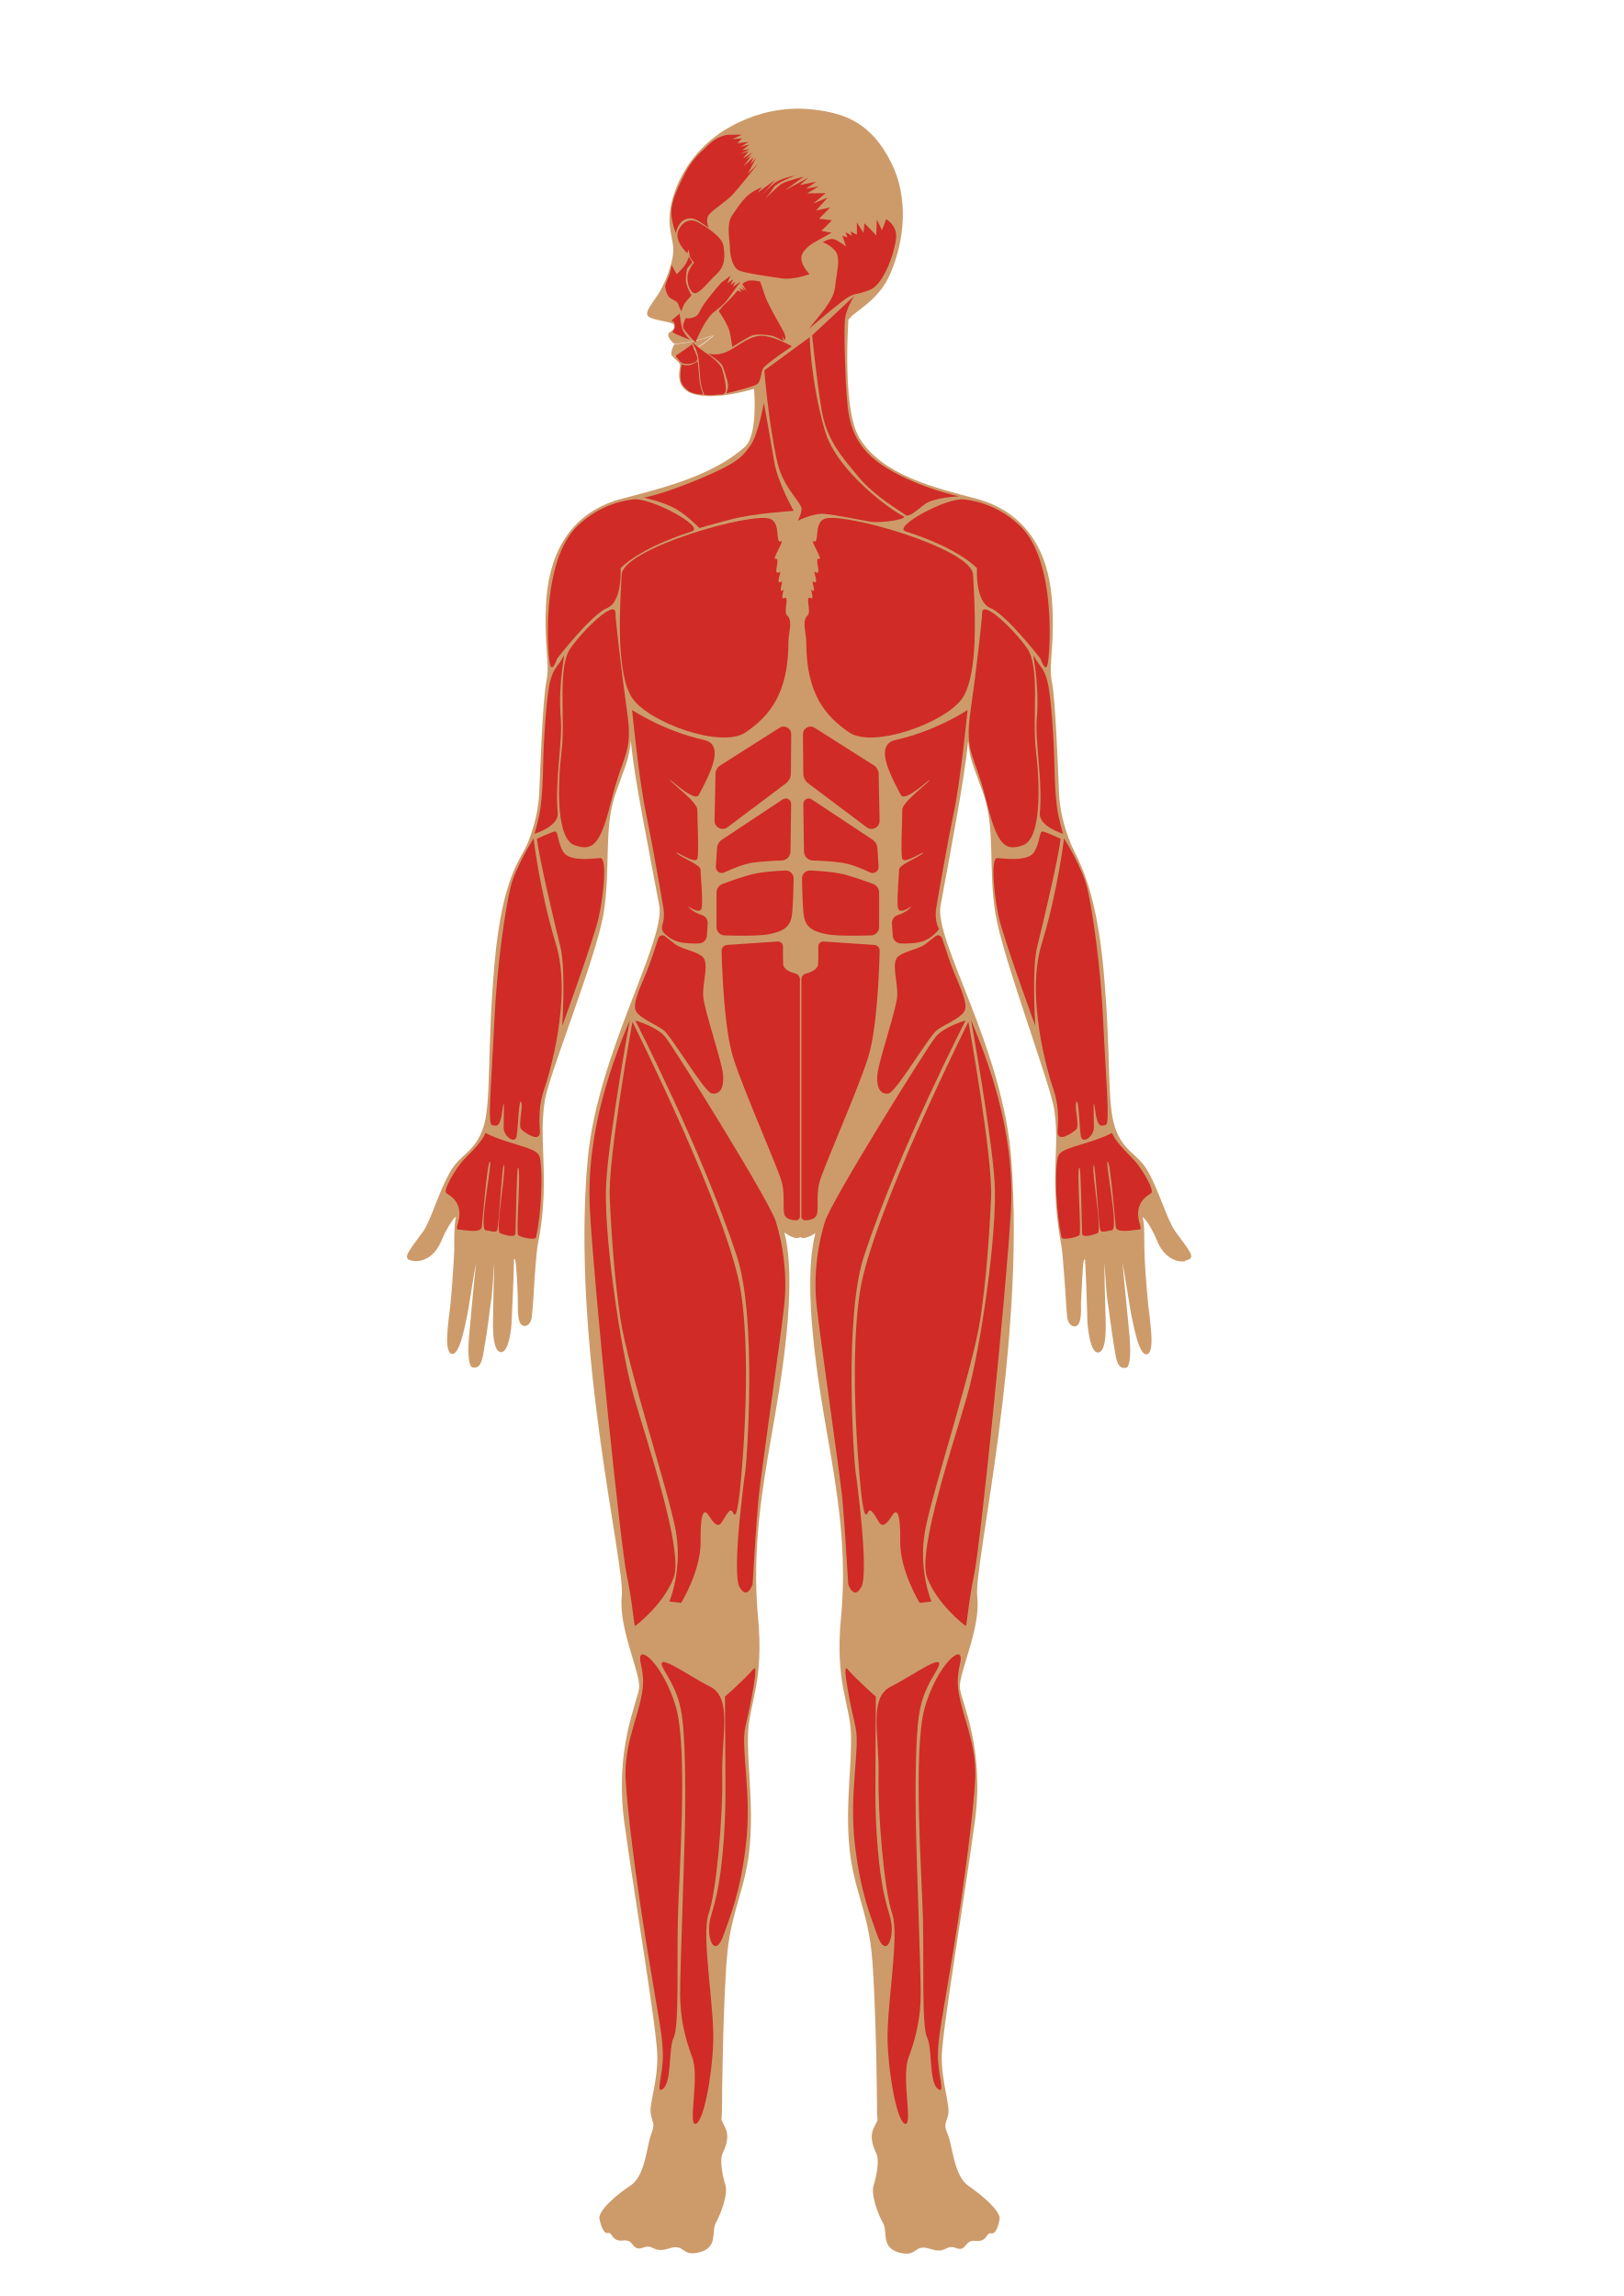
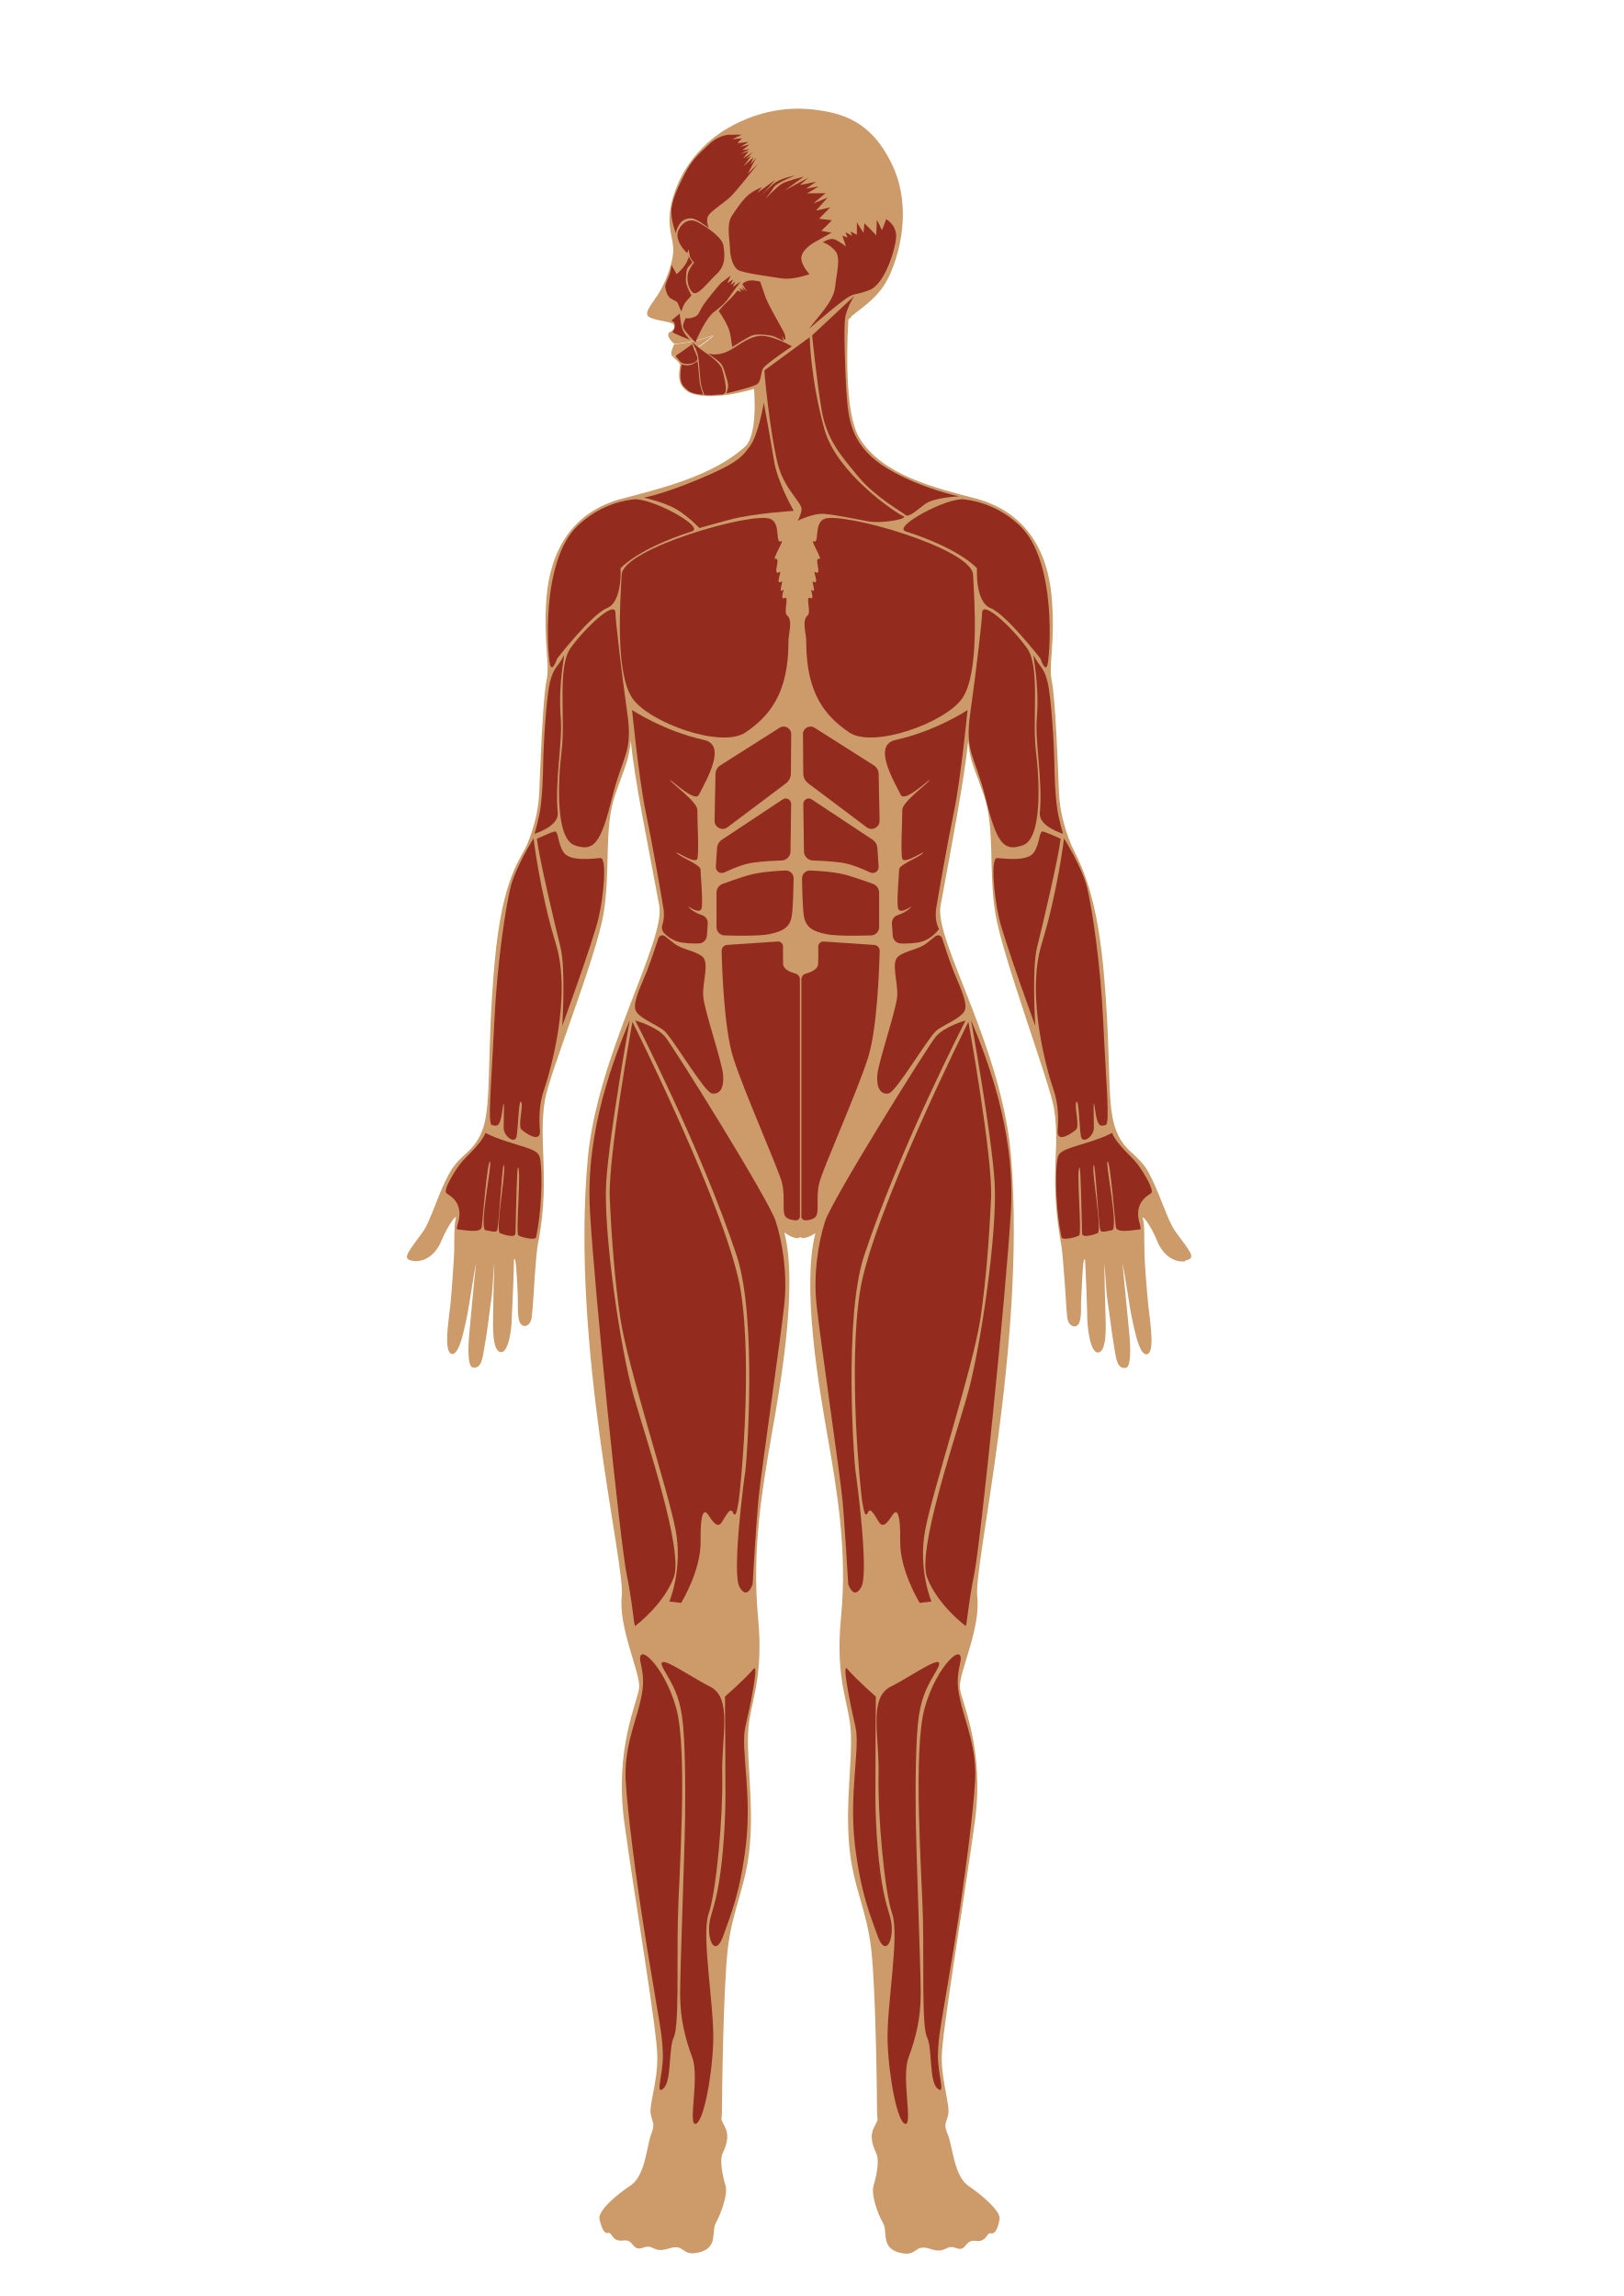
<svg xmlns="http://www.w3.org/2000/svg" viewBox="0 0 1582.5 2238.11">
  <defs>
    <style>
      .cls-1 {
-         fill: #d02b27;
+         fill: #932c1e;
      }

      .cls-2 {
        fill: #cd9b6a;
      }
    </style>
  </defs>
  <g id="BodyBase">
    <g>
      <g id="SideBody">
        <path id="BodyBase-2" data-name="BodyBase" class="cls-2" d="M1155.94,1229.4c-10.69,1.84-22.48-5.16-28.38-20.27-6.27-15.48-15.48-26.54-13.64-21.01,1.84,5.53,1.11,21.38,1.47,31.33,0,9.95,2.21,37.6,3.69,52.34s7,46.44-1.11,48.28c-8.11,2.21-13.27-29.12-15.48-38.7-1.47-7.37-6.27-39.81-8.48-50.13h0c1.47,14.74,6.27,65.24,7,72.61.74,8.85,1.47,28.75-3.69,29.49-8.85,1.47-9.58-9.21-11.79-22.48-2.21-13.27-4.79-34.65-6.27-43.86-1.11-6.27-2.21-29.86-2.95-35.75h0c0,8.11.74,38.7,1.11,49.02,0,7,2.21,35.38-6.27,37.96-8.48,2.58-11.06-23.59-11.43-31.7,0-6.63-1.47-47.92-2.21-58.24,0-.74-1.11-.74-1.11,0-1.47,5.53-2.21,32.44-2.58,36.86-.74,6.27.74,17.32-1.84,23.96s-10.69,4.42-11.79-4.79-1.84-27.64-2.95-40.18c-.74-9.21-1.47-20.27-2.58-28.38-.74-6.27-5.9-28.75-6.27-62.29,0-33.54,2.95-47.18-1.11-72.98-4.42-26.17-50.13-147.06-57.13-189.82s0-83.3-11.43-116.1c-11.06-31.33-13.27-32.8-15.11-51.97-3.69,36.49-15.85,100.25-26.91,160.33-6.27,34.65,60.82,137.85,68.93,247.32,14.01,183.55-36.86,395.12-33.17,426.08,3.69,30.96-18.43,75.19-16.95,89.2,1.47,13.64,24.7,58.97,14.37,131.95-9.95,72.98-31.7,202.35-32.07,227.78,0,25.06,8.48,47.18,6.27,56.39s-4.79,8.48,0,19.9c4.42,11.43,5.9,39.44,19.53,49.02,14.01,9.58,32.07,25.06,30.59,32.8-1.47,8.11-4.05,14.74-8.48,13.64-4.42-1.11-3.69,8.85-14.74,7.37-11.43-1.47-8.48,11.06-19.17,7-10.69-4.05-9.21,6.27-25.43.74-16.22-5.16-11.43,8.48-29.86,3.69-18.43-4.79-11.06-20.64-15.85-28.75s-12.16-27.64-9.21-36.86,5.53-23.96,2.95-30.22c-2.58-5.9-7.74-16.22-2.58-26.17,5.16-10.32,2.95-4.42,2.95-16.59s-1.11-115-5.53-155.91c-4.42-40.91-18.43-62.29-21.75-103.94-3.32-42.02,2.95-77.4,1.84-107.26-1.11-30.22-15.85-50.13-9.58-114.63,6.27-64.5-4.42-124.95-13.27-175.81-8.85-50.5-25.06-145.59-11.79-197.56-12.16,7.74-14.74,3.69-14.74,3.69,0,0-3.32,4.42-15.48-4.42,13.27,51.97-3.69,147.8-12.53,197.93-8.85,50.5-19.17,110.94-13.27,175.81,6.27,64.5-8.48,84.41-9.58,114.63-1.11,30.22,5.16,65.24,1.84,107.26s-17.32,63.4-21.75,103.94c-4.42,40.91-5.53,144.12-5.53,155.91s-2.21,6.27,2.95,16.59,0,20.27-2.58,26.17,0,21.01,2.95,30.22c2.95,9.21-4.79,28.75-9.21,36.86-4.79,8.11,2.58,23.96-15.85,28.75-18.43,4.79-13.64-8.85-29.86-3.69s-14.37-4.79-25.43-.74c-11.06,4.05-8.11-8.48-19.17-7-11.43,1.47-10.69-8.48-14.74-7.37-4.05,1.11-6.63-5.53-8.48-13.64-1.47-8.11,16.59-23.59,30.59-32.8,14.01-9.58,15.48-37.6,19.53-49.02,4.42-11.43,1.84-10.69,0-19.9-2.21-9.21,6.63-31.33,6.27-56.39,0-25.06-22.12-154.81-32.07-227.78-9.95-72.98,12.9-117.95,14.37-131.95,1.47-14.01-20.27-58.24-16.95-89.2,3.69-30.96-49.76-242.9-33.17-426.08,9.21-102.1,76.3-213.04,69.66-247.32-11.06-60.08-24.33-123.84-27.64-160.33-2.21,19.17-4.05,20.64-15.11,51.97-11.43,32.8-4.42,73.35-11.43,116.1-7,42.76-52.71,155.54-57.13,181.71-4.42,26.17-1.11,47.92-1.11,81.09s-5.16,56.02-6.27,62.29c-1.11,8.48-1.84,19.17-2.58,28.38-.74,12.53-1.84,30.96-2.95,40.18s-8.85,11.43-11.79,4.79c-2.58-6.63-1.47-17.69-1.84-23.96,0-4.42-1.11-31.33-2.58-36.86,0-.74-1.11-.74-1.11,0,0,10.32-1.84,51.6-2.21,58.24,0,8.11-2.95,34.28-11.43,31.7-8.48-2.58-6.63-30.96-6.63-37.96,0-10.32.74-40.91,1.11-49.02h0c-.74,5.9-1.84,29.49-2.95,35.75-1.47,9.21-3.69,30.59-6.27,43.86-2.21,13.27-2.95,23.96-11.79,22.48-5.16-.74-4.42-20.64-3.69-29.49.74-7.37,5.16-58.24,7-72.61h0c-2.21,10.32-7,42.76-8.48,50.13-2.21,9.58-7.37,40.91-15.48,38.7-8.11-2.21-2.58-33.91-1.11-48.28,1.47-14.37,3.32-42.02,3.69-52.34,0-9.95,0-26.17,1.47-31.33,1.84-5.53-7.37,5.9-13.64,21.01-5.9,15.11-17.69,22.12-28.38,20.27-11.79-1.84-2.95-9.95,10.32-28.75,7.37-10.32,15.11-38.33,25.8-57.13,10.32-18.8,24.7-19.53,32.8-44.23,8.11-24.7,3.32-75.56,11.06-161.07s26.17-100.62,32.07-115.74c5.9-14.74,10.69-31.33,11.43-50.5.74-19.17,3.32-91.04,7-108,3.69-17.32-3.32-36.86,0-81.09,3.69-44.97,24.33-83.67,74.09-96.57,39.44-10.32,87.35-22.12,119.05-50.13,12.9-11.43,9.58-53.08,8.85-60.08,40.91-63.03,67.82-69.29,93.25-78.88,0,0-8.85,98.78,9.58,129.74,21.75,36.49,74.09,49.02,113.52,59.34,49.76,13.27,70.4,52.34,74.09,96.57,3.69,44.6-3.32,63.77,0,81.09,3.69,17.32,6.27,88.83,7,108,.74,19.17,5.53,35.75,11.43,50.5s24.33,38.7,32.07,123.48c7.74,85.14,2.95,128.27,11.06,152.96,8.11,24.7,22.48,25.43,32.8,44.23,10.32,18.8,18.43,46.81,25.8,57.13,13.27,18.8,22.12,26.54,10.32,28.75h0l-.74.74h1.11Z" />
      </g>
      <g id="SideHead">
        <path id="LowerLip" class="cls-2" d="M695.58,326.37h0c-18.43,7.74-38.33,8.85-38.33,8.85,0,0-9.21-7.37-4.79-11.43,7-.74,7.74,0,18.06,1.84,11.06,1.47,25.06.74,25.06.74Z" />
        <path id="UpperLip" class="cls-2" d="M695.58,326.74c-.74,0-19.17,18.8-40.18,20.64-3.32-2.95,1.84-11.79,1.84-11.79,0,0,19.9-1.47,38.33-8.85h0Z" />
        <path id="HeadBAse" class="cls-2" d="M830.48,308.31s-4.05,3.32-5.16,4.79c-4.05,4.42-6.63,9.95-11.06,11.79-4.42,1.47-6.27,0-6.27,0,0,0-3.32,12.53-8.11,21.75-3.69,6.63-17.32,14.01-23.96,16.95-47.92,21.75-81.09,25.06-98.04,21.01-23.22-5.53-14.01-27.64-15.11-29.49-1.47-2.58-3.32-4.05-7.37-7.37,21.01-1.84,39.81-20.27,40.18-20.64h0s-14.01,1.11-25.06-.74c-10.32-1.47-11.06-2.95-18.06-1.84,4.05-4.05,5.53-3.69,4.05-8.11-1.11-2.95-18.8-3.69-24.33-7.74-5.53-4.05,5.53-14.74,11.43-25.43,7.37-13.27,12.16-29.12,12.53-37.6,1.11-15.11-11.06-29.12,4.05-65.24,11.79-28.38,33.54-44.6,33.54-44.6,0,0,39.44-35.38,98.04-29.12,29.12,3.32,56.76,11.06,77.03,52.34,16.59,33.17,13.27,74.09-.74,106.89-9.58,23.22-26.91,32.8-38.7,42.76h.74l.37-.37Z" />
      </g>
    </g>
  </g>
  <g id="Muscular">
    <g id="Layer_15" data-name="Layer 15">
      <path class="cls-1" d="M759.81,709.41l-57.75,36.64c-2.88,1.83-4.65,4.98-4.72,8.39l-.9,45.53c-.13,6.56,7.35,10.38,12.59,6.44l56.91-42.77c3.04-2.29,4.85-5.86,4.88-9.67l.31-38.29c.05-5.84-6.39-9.41-11.32-6.28Z" />
      <path class="cls-1" d="M793.9,709.41l57.75,36.64c2.88,1.83,4.65,4.98,4.72,8.39l.9,45.53c.13,6.56-7.35,10.38-12.59,6.44l-56.91-42.77c-3.04-2.29-4.85-5.86-4.88-9.67l-.31-38.29c-.05-5.84,6.39-9.41,11.32-6.28Z" />
      <path class="cls-1" d="M762.9,779.23l-59.23,39.24c-2.81,1.86-4.59,4.93-4.81,8.29l-1.19,18.03c-.29,4.43,4.29,7.53,8.3,5.63,7.63-3.62,18.79-8.26,28.13-9.56s20.25-1.84,27.63-2.05c4.8-.14,8.64-4.04,8.71-8.85l.63-46.27c.06-4.23-4.65-6.8-8.18-4.46Z" />
      <path class="cls-1" d="M791.1,779.23l59.23,39.24c2.81,1.86,4.59,4.93,4.81,8.29l1.19,18.03c.29,4.43-4.29,7.53-8.3,5.63-7.63-3.62-18.79-8.26-28.13-9.56s-20.25-1.84-27.63-2.05c-4.8-.14-8.64-4.04-8.71-8.85l-.63-46.27c-.06-4.23,4.65-6.8,8.18-4.46Z" />
      <path class="cls-1" d="M773.48,856.33c.07-4.4-3.56-7.94-7.96-7.77-9.52.37-25.45,1.45-36.27,4.67-9.91,2.95-19.17,6.22-24.93,8.34-3.61,1.33-5.99,4.76-5.99,8.6v33.57c0,4.37,3.47,7.95,7.83,8.08,11.85.36,33.94.72,43.41-1.17,13.25-2.65,20.32-6.63,22.09-17.67,1.22-7.63,1.67-26.02,1.82-36.65Z" />
      <path class="cls-1" d="M781.68,856.33c-.07-4.4,3.56-7.94,7.96-7.77,9.52.37,25.45,1.45,36.27,4.67,9.91,2.95,19.17,6.22,24.93,8.34,3.61,1.33,5.99,4.76,5.99,8.6v33.57c0,4.37-3.47,7.95-7.83,8.08-11.85.36-33.94.72-43.41-1.17-13.25-2.65-20.32-6.63-22.09-17.67-1.22-7.63-1.67-26.02-1.82-36.65Z" />
      <path class="cls-1" d="M708.6,921.1c-3.03.21-5.37,2.76-5.3,5.8.43,18.06,2.48,76.54,11.38,104.35,10.6,33.13,43.29,106.45,47.26,121.03s-.44,29.6,3.98,34.01c2.55,2.55,6.73,3.19,9.8,3.27,2.13.06,3.9-1.63,3.9-3.76v-231.09c0-2.66-1.78-4.97-4.35-5.66-4.74-1.27-11.7-4.01-11.99-9.24-.27-4.84-.21-12.09-.12-17.02.05-2.9-2.39-5.22-5.28-5.02l-49.27,3.34Z" />
      <path class="cls-1" d="M852.05,921.1c3.03.21,5.37,2.76,5.3,5.8-.43,18.06-2.48,76.54-11.38,104.35-10.6,33.13-43.29,106.45-47.26,121.03s.44,29.6-3.98,34.01c-2.55,2.55-6.73,3.19-9.8,3.27-2.13.06-3.9-1.63-3.9-3.76v-231.09c0-2.66,1.78-4.97,4.35-5.66,4.74-1.27,11.7-4.01,11.99-9.24.27-4.84.21-12.09.12-17.02-.05-2.9,2.39-5.22,5.28-5.02l49.27,3.34Z" />
      <path class="cls-1" d="M768.42,625.93c0-9.39,4.68-20.86-1.44-26.2-3.56-3.1,2.55-19.26-2.39-16.8s.41-9.53-1.35-7.95c-5.42,4.85.67-9.45-1.56-8.08-6.65,4.1.7-10.85-1.83-9.33-7.91,4.74,1.95-14.69-4.23-12.78-3.39,1.05,9.12-18.98,5.89-17.23-6.51,3.53-.01-17.5-10.75-21.79-17.67-7.07-143.56,28.71-144.88,54.33s-6.53,95.91,10.51,120.61c16.44,23.83,86.79,49.15,110.2,33.25s41.85-38.13,41.85-88.04Z" />
      <path class="cls-1" d="M616.03,692.14s6.63,67.19,13.25,98.99,15.02,80.39,17.23,93.64c1.29,7.73.17,13.51-.98,16.98-.94,2.82-.15,5.93,1.95,8.03,2.87,2.87,7.35,6.43,13.17,8.12,6.15,1.79,14.53,1.95,20.48,1.77,4.16-.13,7.55-3.39,7.84-7.54l.81-11.79c.25-3.69-2.01-7.09-5.52-8.25-3.8-1.25-8.63-3.39-12.12-6.88-6.63-6.63,11.04,9.72,11.93-1.33s-1.33-31.36-1.33-36.22-18.55-11.48-22.97-15.9,18.11,11.48,19.88,5.3,0-34.45,0-47.71c0-7.55-24.29-25.18-26.5-28.71s23.79,22.15,27.94,14.23c9.72-18.55,26.42-48.82,5.18-53.54-39.75-8.83-70.23-29.2-70.23-29.2Z" />
      <path class="cls-1" d="M943.02,692.14s-6.63,67.19-13.25,98.99-15.02,80.39-17.23,93.64,2.65,20.76,2.65,20.76c0,0-6.18,9.28-16.79,12.37-6.15,1.79-14.53,1.95-20.48,1.77-4.16-.13-7.55-3.39-7.84-7.54l-.81-11.79c-.25-3.69,2.01-7.09,5.52-8.25,3.8-1.25,8.63-3.39,12.12-6.88,6.63-6.63-11.04,9.72-11.93-1.33s1.33-31.36,1.33-36.22,18.55-11.48,22.97-15.9-18.11,11.48-19.88,5.3,0-34.45,0-47.71c0-7.55,24.29-25.18,26.5-28.71s-23.79,22.15-27.94,14.23c-9.72-18.55-26.42-48.82-5.18-53.54,39.75-8.83,70.23-29.2,70.23-29.2Z" />
      <path class="cls-1" d="M648.08,912.58c-2.27-1.73-5.56-.7-6.44,2.01-2.65,8.17-7.73,23.53-11.48,32.91-5.3,13.25-14.58,31.36-10.16,38.43s18.55,12.37,26.5,18.11,39.75,60.52,47.26,61.84,11.93-4.86,11.04-17.67-18.55-63.61-19.44-77.3,6.63-33.13-1.33-38.87-19.88-6.63-26.94-12.37c-3.32-2.7-6.54-5.2-9.02-7.09Z" />
      <path class="cls-1" d="M911.74,912.58c2.27-1.73,5.56-.7,6.44,2.01,2.65,8.17,7.73,23.53,11.48,32.91,5.3,13.25,14.58,31.36,10.16,38.43s-18.55,12.37-26.5,18.11c-7.95,5.74-39.75,60.52-47.26,61.84s-11.93-4.86-11.04-17.67c.88-12.81,18.55-63.61,19.44-77.3s-6.63-33.13,1.33-38.87,19.88-6.63,26.94-12.37c3.32-2.7,6.54-5.2,9.02-7.09Z" />
      <path class="cls-1" d="M613.82,994.32c-14.58,35.34-43.29,106.9-38.87,185.52s29.6,324.66,35.78,354.7,7.07,51.24,8.39,50.36,27.83-21.2,37.55-47.26-25.9-131.28-38.87-176.25c-13.25-45.94-30.04-161.23-26.94-209.37s22.97-157.69,22.97-157.69Z" />
      <path class="cls-1" d="M619.12,994.76s20.76,5.74,29.15,15.9,101.15,159.02,107.78,179.78,11.48,50.8,8.39,80.83-22.97,166.53-25.18,189.5-5.74,83.48-5.74,83.48c0,0-5.3,16.34-12.81,2.65s4.42-105.13,5.74-113.08,11.58-149.2-8.39-209.63c-34.45-104.25-98.94-229.44-98.94-229.44Z" />
      <path class="cls-1" d="M616.37,996.04s-23.85,132.21-22.09,171.53,4.9,80.8,10.28,117.17c7.07,47.82,46.91,168.62,53.98,207.05s-6.18,69.35-6.18,69.35l11.48,1.33s19.44-31.36,18.99-60.07,3.53-31.8,7.51-25.62,8.83,13.25,12.81,7.51,8.39-15.9,11.04-10.16,3.98,0,5.74-11.04,13.69-128.54,2.21-203.63-105.78-263.4-105.78-263.4Z" />
      <path class="cls-1" d="M624.42,1621.12c3.52,16.01,3.09,23.85-1.33,41.52s-15.02,43.29-13.25,73.33,9.28,91.88,20.76,162.55,15.02,83.93,15.46,103.8-7.95,40.64.44,33.57,4.86-39.31,10.16-49.91,3.09-72.88,3.98-114.4,10.16-165.2-1.77-207.17-39.31-65.37-34.45-43.29Z" />
      <path class="cls-1" d="M647.39,1628.18c8.15,13.97,14.13,23.85,17.23,44.17s3.53,65.82,3.09,99.39-4.86,147.98-4.86,171.83,4.86,43.29,11.93,62.28-4.42,65.82,3.09,64.49,15.9-43.73,17.23-79.07-11.93-104.25-4.42-125.89,14.13-95.85,13.25-134.72,10.16-75.53-11.93-86.58-56.98-37.1-44.61-15.9Z" />
      <path class="cls-1" d="M734.52,1626.74c-9.42,10.99-27.94,27.06-27.94,27.06,0,0,.44,60.52.44,95.85s-3.53,72.88-7.95,94.53-8.83,26.5-7.95,39.31,7.51,21.64,14.13,2.65,16.03-40.53,21.64-87.02c6.18-51.24-5.3-94.97-.44-115.73s13.37-62.84,8.07-56.66Z" />
      <path class="cls-1" d="M946.39,994.32c14.58,35.34,43.29,106.9,38.87,185.52-4.42,78.63-29.6,324.66-35.78,354.7-6.18,30.04-7.07,51.24-8.39,50.36s-27.83-21.2-37.55-47.26,25.9-131.28,38.87-176.25c13.25-45.94,30.04-161.23,26.94-209.37s-22.97-157.69-22.97-157.69Z" />
      <path class="cls-1" d="M941.09,994.76s-20.76,5.74-29.15,15.9c-8.39,10.16-101.15,159.02-107.78,179.78-6.63,20.76-11.48,50.8-8.39,80.83s22.97,166.53,25.18,189.5,5.74,83.48,5.74,83.48c0,0,5.3,16.34,12.81,2.65s-4.42-105.13-5.74-113.08-11.58-149.2,8.39-209.63c34.45-104.25,98.94-229.44,98.94-229.44Z" />
      <path class="cls-1" d="M943.83,996.04s23.85,132.21,22.09,171.53-4.9,80.8-10.28,117.17c-7.07,47.82-46.91,168.62-53.98,207.05s6.18,69.35,6.18,69.35l-11.48,1.33s-19.44-31.36-18.99-60.07-3.53-31.8-7.51-25.62-8.83,13.25-12.81,7.51-8.39-15.9-11.04-10.16-3.98,0-5.74-11.04-13.69-128.54-2.21-203.63,105.78-263.4,105.78-263.4Z" />
      <path class="cls-1" d="M935.79,1621.12c-3.52,16.01-3.09,23.85,1.33,41.52s15.02,43.29,13.25,73.33-9.28,91.88-20.76,162.55-15.02,83.93-15.46,103.8,7.95,40.64-.44,33.57c-8.39-7.07-4.86-39.31-10.16-49.91s-3.09-72.88-3.98-114.4-10.16-165.2,1.77-207.17,39.31-65.37,34.45-43.29Z" />
      <path class="cls-1" d="M912.82,1628.18c-8.15,13.97-14.13,23.85-17.23,44.17-3.09,20.32-3.53,65.82-3.09,99.39s4.86,147.98,4.86,171.83-4.86,43.29-11.93,62.28,4.42,65.82-3.09,64.49-15.9-43.73-17.23-79.07,11.93-104.25,4.42-125.89-14.13-95.85-13.25-134.72-10.16-75.53,11.93-86.58c22.09-11.04,56.98-37.1,44.61-15.9Z" />
      <path class="cls-1" d="M825.68,1626.74c9.42,10.99,27.94,27.06,27.94,27.06,0,0-.44,60.52-.44,95.85s3.53,72.88,7.95,94.53,8.83,26.5,7.95,39.31-7.51,21.64-14.13,2.65-16.03-40.53-21.64-87.02c-6.18-51.24,5.3-94.97.44-115.73s-13.37-62.84-8.07-56.66Z" />
      <path class="cls-1" d="M674.33,518c13.48-4.32-40.05-33.28-57.13-31.21s-36.43,9.04-53.89,25.39c-37.1,34.75-29.45,129.21-27.09,136.28s6.77-6.48,6.77-6.48c0,0,33.28-42.99,48.59-49.18s13.25-38.87,13.25-38.87c0,0,16.2-18.85,69.5-35.93Z" />
      <path class="cls-1" d="M599.83,597.51c0-13.79-30.92,15.9-43.88,34.45s-4.71,68.61-8.54,99.83-5.89,85.69,12.66,92.17,25.33-1.47,36.22-45.35,20.65-44.24,15.02-83.93-11.48-90.7-11.48-97.18Z" />
      <path class="cls-1" d="M549.18,639.62c-5.22,10.44-9.72,10.6-13.25,25.62s-6.18,59.78-6.48,77.15-.88,30.04-2.36,42.7-6.18,27.68-6.18,27.68c0,0,23.9-7.09,22.67-20.32-2.94-31.8,4.83-68.8,2.94-92.17-2.94-36.52,5.3-65.96,2.65-60.66Z" />
      <path class="cls-1" d="M520.03,817.19s-17.96,28.56-22.67,48.59-12.96,73.33-15.61,130.75-6.77,99.24-2.36,100.12,7.95,3.53,10.31-14.72,1.18,8.83,1.18,17.37,11.19,16.49,12.66,8.25,2.06-37.4,4.42-33.28-3.53,23.26.29,26.8,18.85,13.84,17.96,1.18-.88-25.91,4.12-40.34,27.39-89.52,11.48-141.64-21.79-103.07-21.79-103.07Z" />
      <path class="cls-1" d="M473.2,1104.31c-4.71,11.48-19.14,22.97-24.74,30.33s-17.08,25.91-13.25,28.56,10.9,6.48,12.37,16.79-5.01,18.55-.88,18.55,21.94,4.27,22.82-2.5,5.41-64.16,7.95-63.75c2.8.44-11.39,66.42-3.98,66.99,3.83.29,10.38,3.15,11.19-.44,2.06-9.13,5.15-71.85,6.63-62.43s-8.81,63.63-3.98,65.67c2.8,1.18,14.87,5.3,15.02.29.61-20.62,1.33-64.4,2.5-64.2,3.39.59-2.36,63.9.29,65.96s16.68,5.23,17.37,1.91c5.45-26.06,5.86-57.45,4.68-69.82s-.53-13.61-24.09-20.67-29.92-11.25-29.92-11.25Z" />
      <path class="cls-1" d="M523.26,817.63c2.21,18.99,17.67,84.37,22.97,105.57s1.77,76.86,1.77,76.86c0,0,30.12-82.65,35.34-105.13s8.39-58.97,1.77-58.53-29.6,3.75-35.78-5.52-4.86-21.2-8.83-20.32-17.23,7.07-17.23,7.07Z" />
      <path class="cls-1" d="M882.69,518c-13.48-4.32,40.05-33.28,57.13-31.21s36.43,9.04,53.89,25.39c37.1,34.75,29.45,129.21,27.09,136.28-2.36,7.07-6.77-6.48-6.77-6.48,0,0-33.28-42.99-48.59-49.18s-13.25-38.87-13.25-38.87c0,0-16.2-18.85-69.5-35.93Z" />
      <path class="cls-1" d="M957.19,597.51c0-13.79,30.92,15.9,43.88,34.45s4.71,68.61,8.54,99.83,5.89,85.69-12.66,92.17c-18.55,6.48-25.33-1.47-36.22-45.35-10.9-43.88-20.65-44.24-15.02-83.93,5.89-41.52,11.48-90.7,11.48-97.18Z" />
      <path class="cls-1" d="M1007.84,639.62c5.22,10.44,9.72,10.6,13.25,25.62s6.18,59.78,6.48,77.15.88,30.04,2.36,42.7c1.47,12.66,6.18,27.68,6.18,27.68,0,0-23.9-7.09-22.67-20.32,2.94-31.8-4.83-68.8-2.94-92.17,2.94-36.52-5.3-65.96-2.65-60.66Z" />
      <path class="cls-1" d="M1036.99,817.19s17.96,28.56,22.67,48.59,12.96,73.33,15.61,130.75,6.77,99.24,2.36,100.12-7.95,3.53-10.31-14.72c-2.36-18.26-1.18,8.83-1.18,17.37s-11.19,16.49-12.66,8.25-2.06-37.4-4.42-33.28c-2.36,4.12,3.53,23.26-.29,26.8s-18.85,13.84-17.96,1.18.88-25.91-4.12-40.34c-5.01-14.43-27.39-89.52-11.48-141.64s21.79-103.07,21.79-103.07Z" />
      <path class="cls-1" d="M1083.82,1104.31c4.71,11.48,19.14,22.97,24.74,30.33,5.6,7.36,17.08,25.91,13.25,28.56s-10.9,6.48-12.37,16.79c-1.47,10.31,5.01,18.55.88,18.55s-21.94,4.27-22.82-2.5-5.41-64.16-7.95-63.75c-2.8.44,11.39,66.42,3.98,66.99-3.83.29-10.38,3.15-11.19-.44-2.06-9.13-5.15-71.85-6.63-62.43s8.81,63.63,3.98,65.67c-2.8,1.18-14.87,5.3-15.02.29-.61-20.62-1.33-64.4-2.5-64.2-3.39.59,2.36,63.9-.29,65.96s-16.68,5.23-17.37,1.91c-5.45-26.06-5.86-57.45-4.68-69.82s.53-13.61,24.09-20.67,29.92-11.25,29.92-11.25Z" />
      <path class="cls-1" d="M1033.76,817.63c-2.21,18.99-17.67,84.37-22.97,105.57s-1.77,76.86-1.77,76.86c0,0-30.12-82.65-35.34-105.13-5.08-21.87-8.39-58.97-1.77-58.53s29.6,3.75,35.78-5.52c6.18-9.28,4.86-21.2,8.83-20.32s17.23,7.07,17.23,7.07Z" />
      <path class="cls-1" d="M627.51,485.02c12.37-2.06,38.28-10.9,65.96-23.26s31.11-18.34,37.4-26.8c8.54-11.48,13.55-42.4,13.55-42.4,0,0,6.73,36.22,10.01,56.83s19.14,48.59,19.14,48.59c0,0-38.58,2.36-60.96,8.25s-30.92,8.54-30.92,8.54c0,0-10.31-10.9-21.79-17.96s-32.39-11.78-32.39-11.78Z" />
      <path class="cls-1" d="M745.01,361.04c.88,16.2,7.66,73.91,14.13,95.12s22.67,34.45,22.09,40.34-3.83,11.19-3.83,11.19c0,0,15.02-7.66,25.91-6.77s30.33,5.01,43.29,7.36,40.34-2.65,33.57-5.3-64.63-41.58-76.56-84.22c-13.84-49.47-14.43-90.11-14.43-90.11l-44.17,32.39Z" />
      <path class="cls-1" d="M791.53,326.88l40.93-38.28s-7.36,11.48-8.83,21.79.18,57.86,1.77,77.74c1.77,22.09,5.01,48.18,40.34,69.09,32.32,19.12,68.91,26.62,68.91,26.62,0,0-24.44.88-33.28,7.66s-15.9,13.25-19.14,10.31-29.15-17.08-45.64-37.1-30.92-35.63-35.93-65.67-9.13-72.15-9.13-72.15Z" />
      <path class="cls-1" d="M785.81,625.93c0-9.39-4.68-20.86,1.44-26.2,3.56-3.1-2.55-19.26,2.39-16.8s-.41-9.53,1.35-7.95c5.42,4.85-.67-9.45,1.56-8.08,6.65,4.1-.7-10.85,1.83-9.33,7.91,4.74-1.95-14.69,4.23-12.78,3.39,1.05-9.12-18.98-5.89-17.23,6.51,3.53.01-17.5,10.75-21.79,17.67-7.07,143.56,28.71,144.88,54.33s6.53,95.91-10.51,120.61c-16.44,23.83-86.79,49.15-110.2,33.25-23.41-15.9-41.85-38.13-41.85-88.04Z" />
    </g>
    <g id="Layer_16" data-name="Layer 16">
      <path class="cls-1" d="M658.28,346.91c3.98,4.27,4.42,7.36,10.01,7.8s13.1-1.47,11.04-7.07-4.86-12.07-4.86-12.07c0,0-4.71,3.68-8.69,6.33l-7.51,5.01Z" />
      <path class="cls-1" d="M655.34,323.65c2.21,2.06,17.37,7.66,17.37,7.66,0,0-6.63-5.89-8.1-12.07s-2.21-13.55-2.21-13.55l-8.1,6.77s3.68,1.03,3.53,5.01-2.5,6.18-2.5,6.18Z" />
      <path class="cls-1" d="M674.48,333.36c3.24,5.6,5.3,9.72,6.18,15.46s1.47,18.11,2.21,23.71,3.53,12.22,3.53,12.22c0,0,4.42,1.03,10.31.15s8.39.88,10.16-2.5-1.33-17.37-3.24-22.97-12.37-13.25-17.23-16.49-11.93-9.57-11.93-9.57Z" />
      <path class="cls-1" d="M664.32,355.15c3.53,1.47,7.36,1.18,10.01.15s5.6-3.09,5.6-3.09c0,0,1.47,13.69,1.77,18.55s3.53,13.84,3.53,13.84c0,0-10.75-.15-14.87-4.12s-6.04-4.86-6.92-10.75.88-14.58.88-14.58Z" />
      <path class="cls-1" d="M707.9,383.42c1.33-4.56,2.94-6.48.44-14.13s-3.09-12.52-6.63-15.9-11.78-8.83-11.78-8.83c0,0,8.39,2.94,18.7-1.77s18.99-13.84,31.21-15.31,31.95,10.16,31.95,10.16c0,0-25.77,17.37-28.12,21.5s-1.62,12.37-5.74,15.31-30.04,8.98-30.04,8.98Z" />
      <path class="cls-1" d="M677.72,333.8c2.5-5.89,10.16-23.56,18.4-29.89s10.6-8.39,15.46-15.46,10.45-13.99,10.45-13.99l-7.95,5.3,2.65-5.15-4.71,3.09,2.5-5.3-5.6,3.53,3.24-7.36-9.42,7.21s-6.63,7.36-14.58,17.82-5.89,13.25-11.63,15.46-7.95.88-7.95.88c0,0-3.68,6.04-2.65,9.42s11.78,14.43,11.78,14.43Z" />
      <path class="cls-1" d="M700.54,303.33c4.42,6.04,9.28,14.87,10.6,20.02s2.5,14.87,2.5,14.87c0,0,15.75-10.16,20.17-11.48s15.02-.29,18.55.59,11.34,5.15,11.34,5.15l-1.47-4.86,2.65,3.98s2.06-2.36-1.62-9.13-14.87-26.06-17.23-32.98-5.15-15.02-5.15-15.02c0,0-8.1-2.06-12.37-.59s-5.01,3.09-5.01,3.09l4.56,7.07-5.3-4.86,2.5,4.12s-5.3-2.65-4.86-2.5,2.06,3.83,2.06,3.83l-3.53-1.47s-5.74,7.07-10.75,11.63-7.66,8.54-7.66,8.54Z" />
      <path class="cls-1" d="M669.77,246.79c-6.18-5.89-12.07-15.02-8.39-22.67s11.04-11.78,18.85-7.51,23.71,14.43,24.88,22.97,2.65,18.85-6.77,27.68-18.55,22.09-23.41,17.67-6.18-15.17-3.68-20.61,5.3-8.39,5.3-8.39c0,0-3.53-3.39-4.12-6.04s-1.33-6.63-1.33-6.63l-1.33,3.53Z" />
      <path class="cls-1" d="M654.45,258.27s-.44,6.33-2.5,10.9-3.68,9.42-3.68,9.42c0,0,.59,9.13,5.3,12.22s6.18,2.06,7.8,6.63,2.8,6.04,2.8,6.04c0,0,1.62-6.63,4.86-10.01s4.86-5.6,4.86-5.6c0,0-5.74-9.72-5.45-15.02s.29-10.45,2.5-12.66,3.83-4.42,3.83-4.42l-3.98-6.33s1.77-.88-1.18,5.45-10.16,12.37-10.16,12.37l-5.01-8.98Z" />
      <path class="cls-1" d="M658.72,227.35c.74-4.42,3.53-11.04,8.54-13.25s8.69-1.18,11.93.44,11.63,7.66,11.63,7.66c0,0-3.98-8.1.44-13.25s15.02-11.63,21.2-17.67,26.36-31.8,26.36-31.8l-10.01,9.87,8.25-15.75-5.6,6.63,2.94-6.92-9.87,8.83,7.8-10.31-5.45,3.24,6.92-6.77-9.72,6.18,5.6-7.07-8.25,2.8s9.13-4.86,9.57-4.86-7.51,1.03-7.51,1.03c0,0,6.18-4.86,6.77-5.3s-8.69,2.06-8.69,2.06c0,0,7.51-4.56,7.95-4.71s-10.9,1.18-10.9,1.18c0,0,3.83-4.42,4.86-4.71s-9.87.88-9.87.88c0,0,8.69-4.27,9.28-4.42s-11.34,0-11.34,0c0,0-9.72-.74-20.32,9.13s-17.08,15.75-23.85,29.01-11.93,24.44-12.96,34.45,4.27,23.41,4.27,23.41Z" />
      <path class="cls-1" d="M718.95,262.98c-4.37-3.06-7.36-12.22-7.51-20.61s-3.68-23.71,1.77-31.8,8.54-12.96,14.13-18.7,15.31-9.42,15.31-9.42l-4.56,5.6,17.52-12.81-18.85,21.64s12.81-15.31,19.88-19.58,18.4-6.18,18.4-6.18c0,0-18.26,6.92-20.91,11.48s-8.69,11.63-8.69,11.63c0,0,11.48-11.93,16.49-15.02s21.35-6.92,21.35-6.92l-18.26,13.25,22.82-12.37-8.25,7.21,15.9-3.24-9.87,6.77s11.63-2.06,12.22-2.21-11.19,6.77-11.19,6.77l17.96-.15-11.93,10.01,13.99-5.74-11.34,12.66,13.84-3.09-10.9,11.04s11.78,1.47,12.37,1.47-10.16,10.31-10.16,10.31c0,0,9.42,1.91,10.01,1.77s-16.49,9.28-16.49,9.28c0,0-11.04,6.04-12.81,13.69s7.8,17.52,7.8,17.52c0,0-15.75,5.89-27.24,4.12s-38.43-5.3-42.85-8.39Z" />
      <path class="cls-1" d="M788.59,320.41c7.95-11.19,23.85-26.21,25.33-40.64s5.89-28.56,0-35.34-12.07-8.25-12.07-8.25c0,0,6.77-4.42,11.19-2.94s11.48,7.07,11.48,7.07l-3.53-10.6,5.01,1.77-2.06-5.01s5.3,2.06,6.18,3.53-1.18-4.42-1.18-4.42l6.18,3.24v-12.07l6.48,10.31.88-9.42s11.48,11.19,11.48,12.07.59-14.43.59-15.31,5.01,10.01,5.01,10.01c0,0,4.12-9.72,3.83-10.6s10.6,5.3,10.01,17.08-10.9,45.94-25.91,51.83-14.13,1.47-26.5,10.9-32.39,26.8-32.39,26.8Z" />
    </g>
  </g>
</svg>
